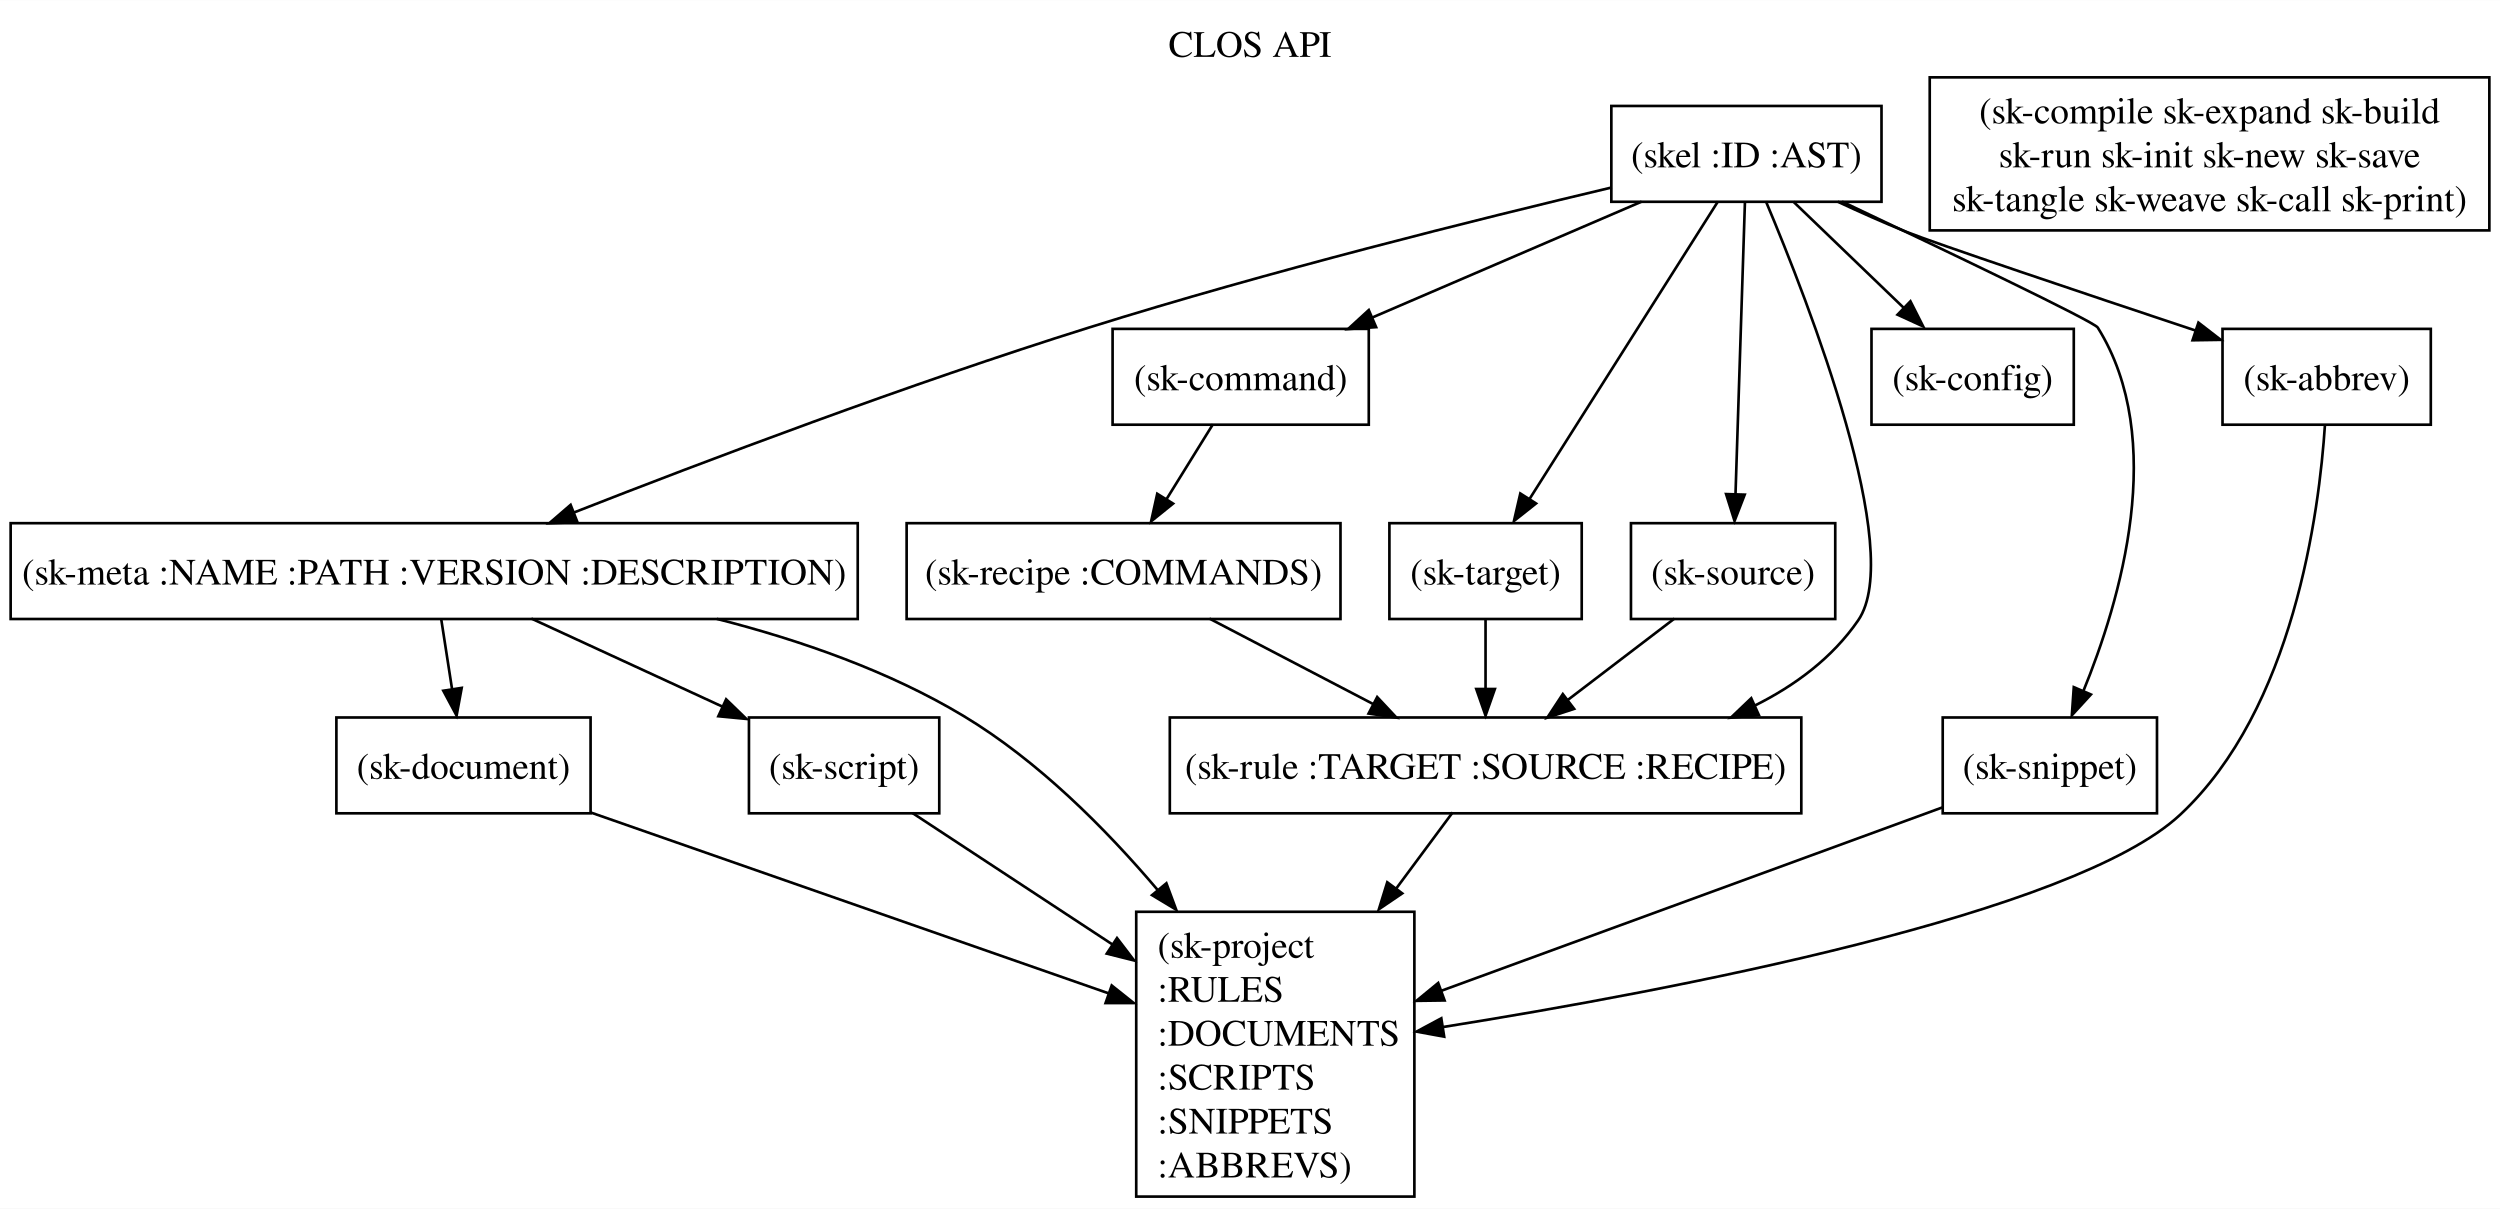
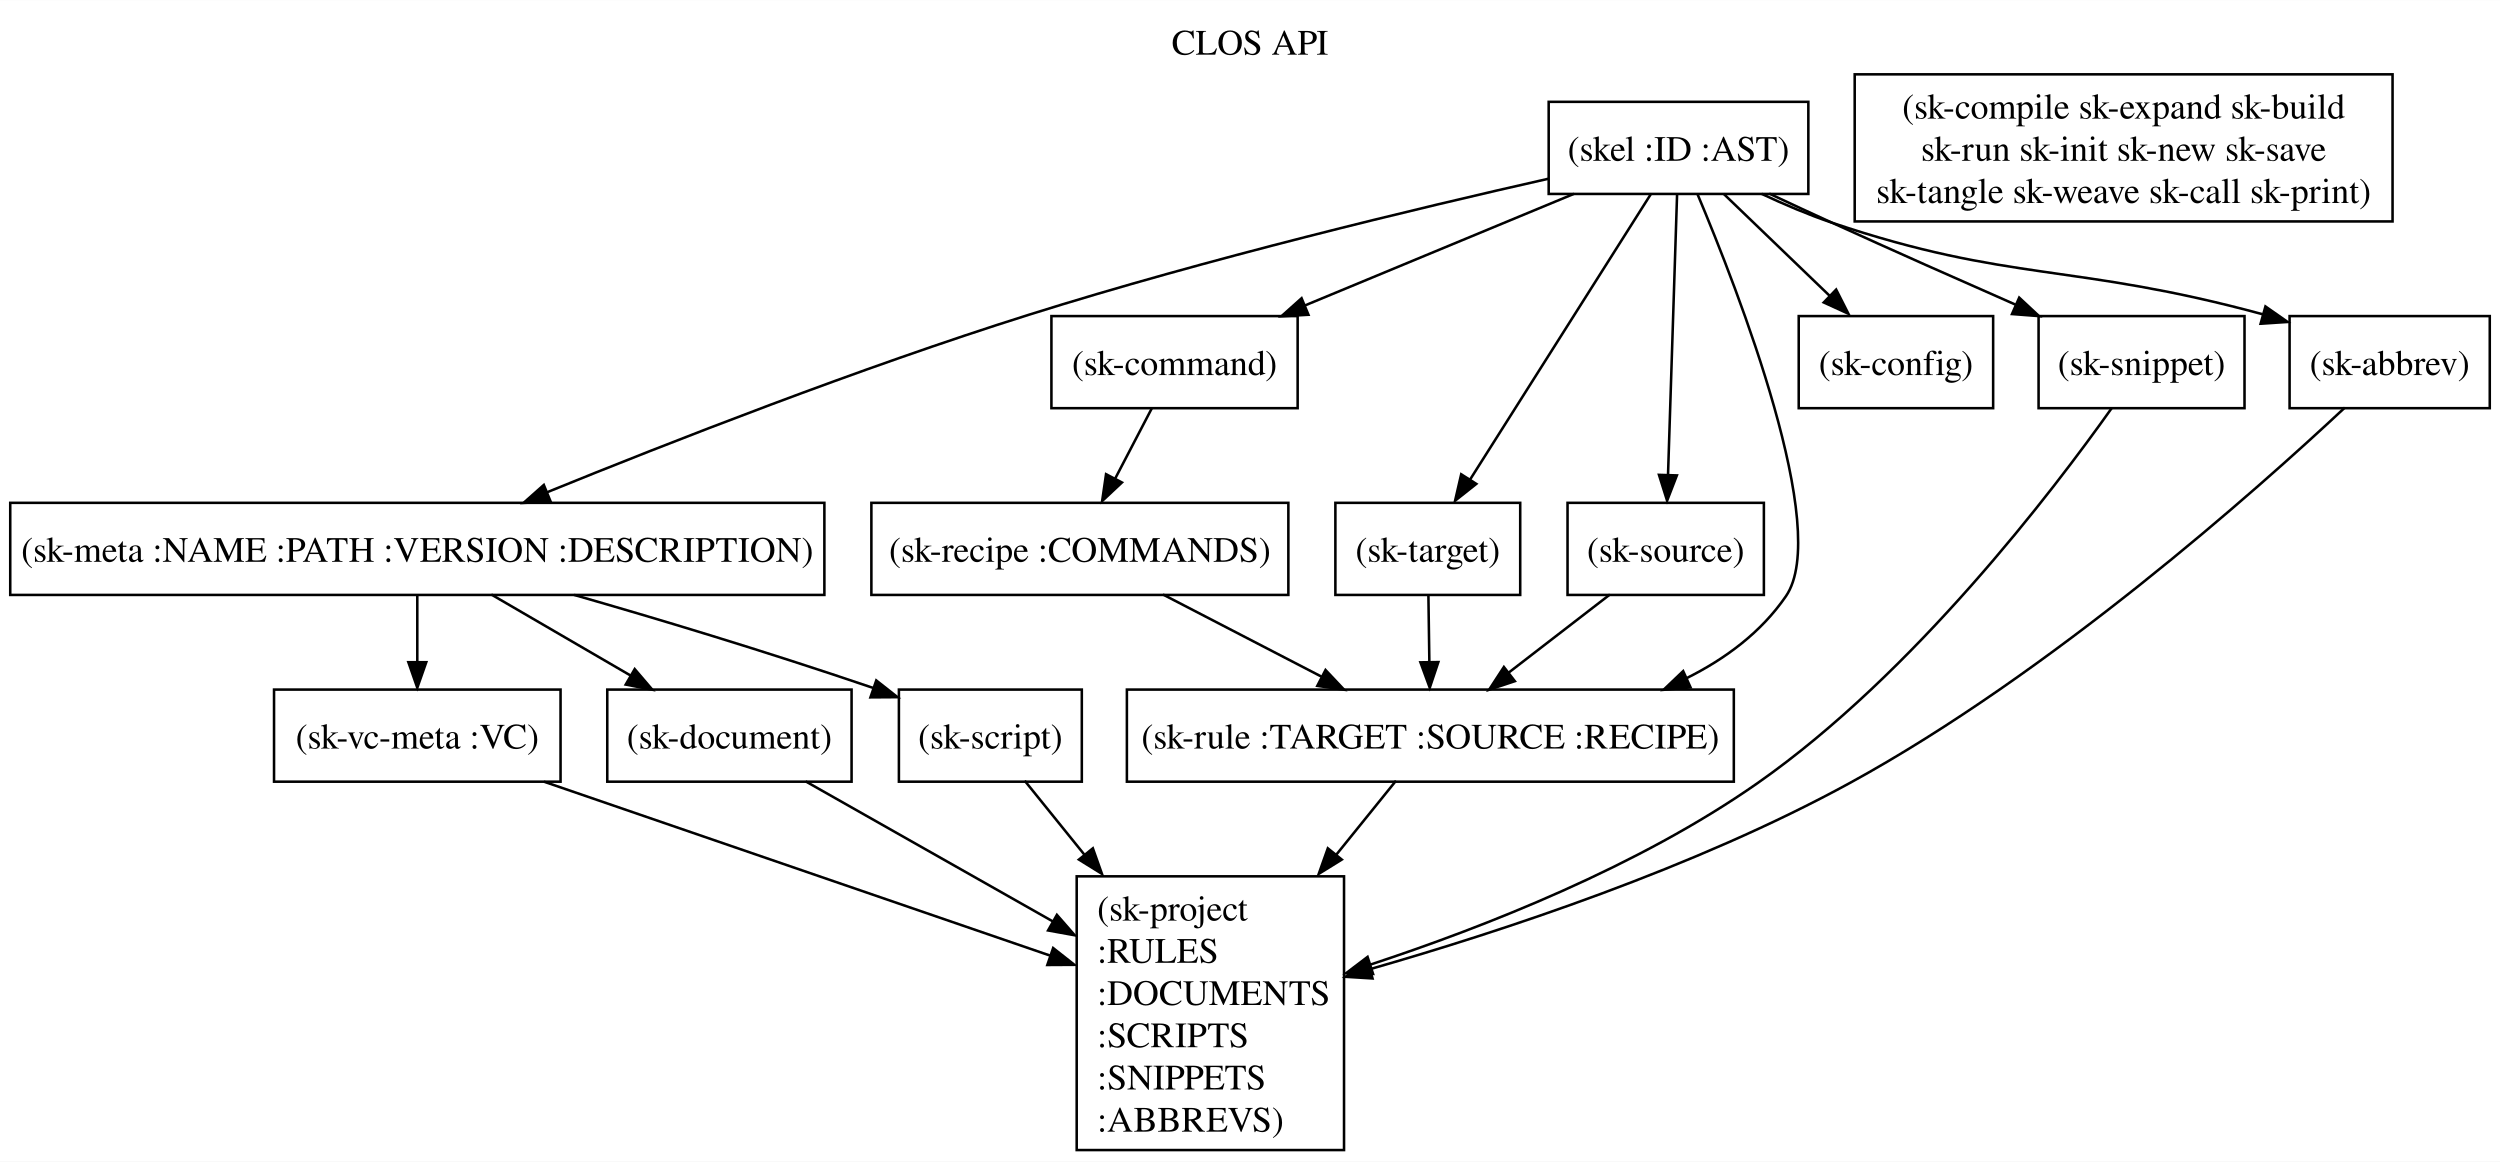
- <svg xmlns="http://www.w3.org/2000/svg" width="939pt" height="454pt" viewBox="0.00 0.00 939.25 454.00">
+ <svg xmlns="http://www.w3.org/2000/svg" width="977pt" height="454pt" viewBox="0.00 0.00 977.25 454.00">
  <g id="graph0" class="graph" transform="scale(1 1) rotate(0) translate(4 450)">
-     <polygon fill="white" stroke="none" points="-4,4 -4,-450 935.25,-450 935.25,4 -4,4" />
-     <text text-anchor="middle" x="465.62" y="-428.7" font-family="Times,serif" font-size="14.00">CLOS API</text>
+     <polygon fill="white" stroke="none" points="-4,4 -4,-450 973.25,-450 973.25,4 -4,4" />
+     <text text-anchor="middle" x="484.62" y="-428.7" font-family="Times,serif" font-size="14.00">CLOS API</text>
    <g id="node1" class="node">
      <polygon fill="none" stroke="black" points="601.38,-374.25 601.38,-410.25 702.88,-410.25 702.88,-374.25 601.38,-374.25" />
      <text text-anchor="middle" x="652.12" y="-387.2" font-family="Times,serif" font-size="14.00">(skel :ID :AST)</text>
    </g>
    <g id="node3" class="node">
      <polygon fill="none" stroke="black" points="0,-217.5 0,-253.5 318.25,-253.5 318.25,-217.5 0,-217.5" />
      <text text-anchor="middle" x="159.12" y="-230.45" font-family="Times,serif" font-size="14.00">(sk-meta :NAME :PATH :VERSION :DESCRIPTION)</text>
    </g>
    <g id="edge1" class="edge">
-       <path fill="none" stroke="black" d="M601.57,-379.64C551.36,-367.74 472.36,-348.06 405.12,-327 337.42,-305.8 260.94,-276.85 211.48,-257.46" />
-       <polygon fill="black" stroke="black" points="212.94,-253.88 202.35,-253.47 210.38,-260.39 212.94,-253.88" />
-     </g>
-     <g id="node4" class="node">
-       <polygon fill="none" stroke="black" points="414,-290.5 414,-326.5 510.25,-326.5 510.25,-290.5 414,-290.5" />
-       <text text-anchor="middle" x="462.12" y="-303.45" font-family="Times,serif" font-size="14.00">(sk-command)</text>
-     </g>
-     <g id="edge8" class="edge">
-       <path fill="none" stroke="black" d="M612.76,-374.31C583.33,-361.65 542.91,-344.26 511.35,-330.68" />
-       <polygon fill="black" stroke="black" points="513.01,-327.15 502.44,-326.42 510.25,-333.58 513.01,-327.15" />
+       <path fill="none" stroke="black" d="M601.53,-380.25C549.92,-368.6 467.76,-348.91 398.12,-327 332.08,-306.22 257.75,-277.14 209.77,-257.61" />
+       <polygon fill="black" stroke="black" points="211.23,-254.02 200.65,-253.47 208.58,-260.5 211.23,-254.02" />
    </g>
    <g id="node5" class="node">
+       <polygon fill="none" stroke="black" points="407,-290.5 407,-326.5 503.25,-326.5 503.25,-290.5 407,-290.5" />
+       <text text-anchor="middle" x="455.12" y="-303.45" font-family="Times,serif" font-size="14.00">(sk-command)</text>
+     </g>
+     <g id="edge9" class="edge">
+       <path fill="none" stroke="black" d="M611.31,-374.31C580.67,-361.6 538.53,-344.11 505.74,-330.51" />
+       <polygon fill="black" stroke="black" points="507.47,-327.02 496.89,-326.42 504.79,-333.48 507.47,-327.02" />
+     </g>
+     <g id="node6" class="node">
      <polygon fill="none" stroke="black" points="518,-217.5 518,-253.5 590.25,-253.5 590.25,-217.5 518,-217.5" />
      <text text-anchor="middle" x="554.12" y="-230.45" font-family="Times,serif" font-size="14.00">(sk-target)</text>
    </g>
-     <g id="edge5" class="edge">
+     <g id="edge6" class="edge">
      <path fill="none" stroke="black" d="M641.45,-374.39C624.37,-347.42 590.76,-294.35 570.58,-262.49" />
      <polygon fill="black" stroke="black" points="573.09,-260.91 564.79,-254.33 567.18,-264.66 573.09,-260.91" />
    </g>
-     <g id="node6" class="node">
+     <g id="node7" class="node">
      <polygon fill="none" stroke="black" points="608.75,-217.5 608.75,-253.5 685.5,-253.5 685.5,-217.5 608.75,-217.5" />
      <text text-anchor="middle" x="647.12" y="-230.45" font-family="Times,serif" font-size="14.00">(sk-source)</text>
    </g>
-     <g id="edge7" class="edge">
+     <g id="edge8" class="edge">
      <path fill="none" stroke="black" d="M651.58,-374.39C650.72,-347.88 649.05,-296.17 648.02,-264.15" />
      <polygon fill="black" stroke="black" points="651.49,-264.22 647.67,-254.33 644.49,-264.44 651.49,-264.22" />
    </g>
-     <g id="node8" class="node">
-       <polygon fill="none" stroke="black" points="435.5,-144.5 435.5,-180.5 672.75,-180.5 672.75,-144.5 435.5,-144.5" />
-       <text text-anchor="middle" x="554.12" y="-157.45" font-family="Times,serif" font-size="14.00">(sk-rule :TARGET :SOURCE :RECIPE)</text>
+     <g id="node9" class="node">
+       <polygon fill="none" stroke="black" points="436.5,-144.5 436.5,-180.5 673.75,-180.5 673.75,-144.5 436.5,-144.5" />
+       <text text-anchor="middle" x="555.12" y="-157.45" font-family="Times,serif" font-size="14.00">(sk-rule :TARGET :SOURCE :RECIPE)</text>
    </g>
-     <g id="edge6" class="edge">
-       <path fill="none" stroke="black" d="M659.44,-374.43C675.67,-335.95 711.9,-242.82 694.12,-217 684.41,-202.89 670.44,-192.5 655.03,-184.85" />
-       <polygon fill="black" stroke="black" points="656.83,-181.37 646.28,-180.43 653.94,-187.74 656.83,-181.37" />
+     <g id="edge7" class="edge">
+       <path fill="none" stroke="black" d="M659.44,-374.43C675.66,-335.96 711.87,-242.85 694.12,-217 684.43,-202.88 670.44,-192.48 655.03,-184.83" />
+       <polygon fill="black" stroke="black" points="656.84,-181.35 646.28,-180.41 653.95,-187.73 656.84,-181.35" />
    </g>
-     <g id="node11" class="node">
+     <g id="node12" class="node">
      <polygon fill="none" stroke="black" points="699.12,-290.5 699.12,-326.5 775.12,-326.5 775.12,-290.5 699.12,-290.5" />
      <text text-anchor="middle" x="737.12" y="-303.45" font-family="Times,serif" font-size="14.00">(sk-config)</text>
    </g>
-     <g id="edge2" class="edge">
+     <g id="edge3" class="edge">
      <path fill="none" stroke="black" d="M669.74,-374.31C681.93,-362.58 698.35,-346.79 711.92,-333.74" />
      <polygon fill="black" stroke="black" points="713.75,-336.87 718.54,-327.42 708.9,-331.83 713.75,-336.87" />
    </g>
-     <g id="node12" class="node">
-       <polygon fill="none" stroke="black" points="725.88,-144.5 725.88,-180.5 806.38,-180.5 806.38,-144.5 725.88,-144.5" />
-       <text text-anchor="middle" x="766.12" y="-157.45" font-family="Times,serif" font-size="14.00">(sk-snippet)</text>
-     </g>
-     <g id="edge3" class="edge">
-       <path fill="none" stroke="black" d="M688.04,-374.33C726.64,-356.07 782.71,-329.26 784.12,-327 810.47,-284.87 792.69,-224.48 778.59,-190.11" />
-       <polygon fill="black" stroke="black" points="781.55,-189.14 774.39,-181.33 775.12,-191.9 781.55,-189.14" />
-     </g>
    <g id="node13" class="node">
-       <polygon fill="none" stroke="black" points="831,-290.5 831,-326.5 909.25,-326.5 909.25,-290.5 831,-290.5" />
-       <text text-anchor="middle" x="870.12" y="-303.45" font-family="Times,serif" font-size="14.00">(sk-abbrev)</text>
+       <polygon fill="none" stroke="black" points="792.88,-290.5 792.88,-326.5 873.38,-326.5 873.38,-290.5 792.88,-290.5" />
+       <text text-anchor="middle" x="833.12" y="-303.45" font-family="Times,serif" font-size="14.00">(sk-snippet)</text>
    </g>
    <g id="edge4" class="edge">
-       <path fill="none" stroke="black" d="M686.41,-374.29C694.75,-370.39 703.69,-366.4 712.12,-363 722.58,-358.79 778.74,-339.91 821.15,-325.77" />
-       <polygon fill="black" stroke="black" points="821.95,-328.86 830.33,-322.38 819.74,-322.22 821.95,-328.86" />
+       <path fill="none" stroke="black" d="M687.59,-374.38C695.64,-370.6 704.16,-366.63 712.12,-363 735.77,-352.21 762.16,-340.5 784.24,-330.8" />
+       <polygon fill="black" stroke="black" points="785.31,-333.72 793.06,-326.49 782.49,-327.3 785.31,-333.72" />
+     </g>
+     <g id="node14" class="node">
+       <polygon fill="none" stroke="black" points="891,-290.5 891,-326.5 969.25,-326.5 969.25,-290.5 891,-290.5" />
+       <text text-anchor="middle" x="930.12" y="-303.45" font-family="Times,serif" font-size="14.00">(sk-abbrev)</text>
+     </g>
+     <g id="edge5" class="edge">
+       <path fill="none" stroke="black" d="M684.57,-374.3C693.35,-370.18 702.96,-366.08 712.12,-363 782.18,-339.44 805.85,-347.49 880.83,-327.12" />
+       <polygon fill="black" stroke="black" points="881.56,-330.27 890.24,-324.2 879.67,-323.53 881.56,-330.27" />
    </g>
    <g id="node2" class="node">
      <polygon fill="none" stroke="black" points="721,-363.5 721,-421 931.25,-421 931.25,-363.5 721,-363.5" />
      <text text-anchor="middle" x="826.12" y="-403.7" font-family="Times,serif" font-size="14.00">(sk-compile sk-expand sk-build</text>
      <text text-anchor="middle" x="826.12" y="-387.2" font-family="Times,serif" font-size="14.00">sk-run sk-init sk-new sk-save</text>
      <text text-anchor="middle" x="826.12" y="-370.7" font-family="Times,serif" font-size="14.00">sk-tangle sk-weave sk-call sk-print)</text>
    </g>
-     <g id="node9" class="node">
-       <polygon fill="none" stroke="black" points="122.38,-144.5 122.38,-180.5 217.88,-180.5 217.88,-144.5 122.38,-144.5" />
-       <text text-anchor="middle" x="170.12" y="-157.45" font-family="Times,serif" font-size="14.00">(sk-document)</text>
+     <g id="node4" class="node">
+       <polygon fill="none" stroke="black" points="103.12,-144.5 103.12,-180.5 215.12,-180.5 215.12,-144.5 103.12,-144.5" />
+       <text text-anchor="middle" x="159.12" y="-157.45" font-family="Times,serif" font-size="14.00">(sk-vc-meta :VC)</text>
+     </g>
+     <g id="edge2" class="edge">
+       <path fill="none" stroke="black" d="M159.12,-217.67C159.12,-209.72 159.12,-200.01 159.12,-191.02" />
+       <polygon fill="black" stroke="black" points="162.63,-191.21 159.12,-181.21 155.63,-191.21 162.63,-191.21" />
+     </g>
+     <g id="node10" class="node">
+       <polygon fill="none" stroke="black" points="233.38,-144.5 233.38,-180.5 328.88,-180.5 328.88,-144.5 233.38,-144.5" />
+       <text text-anchor="middle" x="281.12" y="-157.45" font-family="Times,serif" font-size="14.00">(sk-document)</text>
+     </g>
+     <g id="edge11" class="edge">
+       <path fill="none" stroke="black" d="M188.04,-217.67C204.33,-208.19 224.89,-196.23 242.54,-185.96" />
+       <polygon fill="black" stroke="black" points="244.11,-188.51 251,-180.45 240.59,-182.46 244.11,-188.51" />
+     </g>
+     <g id="node11" class="node">
+       <polygon fill="none" stroke="black" points="347.38,-144.5 347.38,-180.5 418.88,-180.5 418.88,-144.5 347.38,-144.5" />
+       <text text-anchor="middle" x="383.12" y="-157.45" font-family="Times,serif" font-size="14.00">(sk-script)</text>
+     </g>
+     <g id="edge12" class="edge">
+       <path fill="none" stroke="black" d="M220.41,-217.51C252.71,-208.24 293.15,-196.16 337.68,-181.02" />
+       <polygon fill="black" stroke="black" points="338.53,-184.08 346.85,-177.53 336.26,-177.46 338.53,-184.08" />
+     </g>
+     <g id="node15" class="node">
+       <polygon fill="none" stroke="black" points="416.88,-0.5 416.88,-107.5 521.38,-107.5 521.38,-0.5 416.88,-0.5" />
+       <text text-anchor="start" x="424.88" y="-90.2" font-family="Times,serif" font-size="14.00">(sk-project</text>
+       <text text-anchor="start" x="424.88" y="-73.7" font-family="Times,serif" font-size="14.00">:RULES</text>
+       <text text-anchor="start" x="424.88" y="-57.2" font-family="Times,serif" font-size="14.00">:DOCUMENTS</text>
+       <text text-anchor="start" x="424.88" y="-40.7" font-family="Times,serif" font-size="14.00">:SCRIPTS</text>
+       <text text-anchor="start" x="424.88" y="-24.2" font-family="Times,serif" font-size="14.00">:SNIPPETS</text>
+       <text text-anchor="start" x="424.88" y="-7.7" font-family="Times,serif" font-size="14.00">:ABBREVS)</text>
    </g>
    <g id="edge10" class="edge">
-       <path fill="none" stroke="black" d="M161.73,-217.67C162.96,-209.72 164.47,-200.01 165.86,-191.02" />
-       <polygon fill="black" stroke="black" points="169.46,-191.62 167.54,-181.21 162.55,-190.55 169.46,-191.62" />
+       <path fill="none" stroke="black" d="M208.59,-144.51C262.37,-126.03 348.43,-96.47 406.79,-76.41" />
+       <polygon fill="black" stroke="black" points="407.67,-79.47 415.99,-72.91 405.4,-72.85 407.67,-79.47" />
    </g>
-     <g id="node10" class="node">
-       <polygon fill="none" stroke="black" points="277.38,-144.5 277.38,-180.5 348.88,-180.5 348.88,-144.5 277.38,-144.5" />
-       <text text-anchor="middle" x="313.12" y="-157.45" font-family="Times,serif" font-size="14.00">(sk-script)</text>
-     </g>
-     <g id="edge11" class="edge">
-       <path fill="none" stroke="black" d="M195.62,-217.67C217.16,-207.74 244.61,-195.09 267.56,-184.51" />
-       <polygon fill="black" stroke="black" points="268.81,-187.33 276.42,-179.96 265.88,-180.97 268.81,-187.33" />
-     </g>
-     <g id="node14" class="node">
-       <polygon fill="none" stroke="black" points="422.88,-0.5 422.88,-107.5 527.38,-107.5 527.38,-0.5 422.88,-0.5" />
-       <text text-anchor="start" x="430.88" y="-90.2" font-family="Times,serif" font-size="14.00">(sk-project</text>
-       <text text-anchor="start" x="430.88" y="-73.7" font-family="Times,serif" font-size="14.00">:RULES</text>
-       <text text-anchor="start" x="430.88" y="-57.2" font-family="Times,serif" font-size="14.00">:DOCUMENTS</text>
-       <text text-anchor="start" x="430.88" y="-40.7" font-family="Times,serif" font-size="14.00">:SCRIPTS</text>
-       <text text-anchor="start" x="430.88" y="-24.2" font-family="Times,serif" font-size="14.00">:SNIPPETS</text>
-       <text text-anchor="start" x="430.88" y="-7.7" font-family="Times,serif" font-size="14.00">:ABBREVS)</text>
-     </g>
-     <g id="edge9" class="edge">
-       <path fill="none" stroke="black" d="M265.3,-217.55C296.67,-209.55 330.09,-197.9 358.12,-181 385.91,-164.25 411.19,-139.01 431.09,-115.51" />
-       <polygon fill="black" stroke="black" points="434.21,-118.22 437.9,-108.29 428.82,-113.76 434.21,-118.22" />
-     </g>
-     <g id="node7" class="node">
+     <g id="node8" class="node">
      <polygon fill="none" stroke="black" points="336.62,-217.5 336.62,-253.5 499.62,-253.5 499.62,-217.5 336.62,-217.5" />
      <text text-anchor="middle" x="418.12" y="-230.45" font-family="Times,serif" font-size="14.00">(sk-recipe :COMMANDS)</text>
    </g>
+     <g id="edge21" class="edge">
+       <path fill="none" stroke="black" d="M446.36,-290.67C442.03,-282.36 436.7,-272.14 431.84,-262.83" />
+       <polygon fill="black" stroke="black" points="434.56,-261.46 426.83,-254.21 428.35,-264.69 434.56,-261.46" />
+     </g>
+     <g id="edge18" class="edge">
+       <path fill="none" stroke="black" d="M554.36,-217.67C554.47,-209.72 554.61,-200.01 554.74,-191.02" />
+       <polygon fill="black" stroke="black" points="558.25,-191.25 554.89,-181.21 551.25,-191.15 558.25,-191.25" />
+     </g>
+     <g id="edge19" class="edge">
+       <path fill="none" stroke="black" d="M625.32,-217.67C613.49,-208.54 598.68,-197.11 585.71,-187.11" />
+       <polygon fill="black" stroke="black" points="588.15,-183.79 578.09,-180.45 583.87,-189.33 588.15,-183.79" />
+     </g>
    <g id="edge20" class="edge">
-       <path fill="none" stroke="black" d="M451.7,-290.67C446.49,-282.27 440.08,-271.92 434.26,-262.53" />
-       <polygon fill="black" stroke="black" points="436.72,-260.86 428.48,-254.21 430.77,-264.55 436.72,-260.86" />
+       <path fill="none" stroke="black" d="M450.59,-217.67C469.22,-208.02 492.83,-195.79 512.89,-185.39" />
+       <polygon fill="black" stroke="black" points="514.15,-188.16 521.42,-180.45 510.93,-181.95 514.15,-188.16" />
+     </g>
+     <g id="edge13" class="edge">
+       <path fill="none" stroke="black" d="M541.69,-144.86C535.14,-136.75 526.81,-126.44 518.16,-115.72" />
+       <polygon fill="black" stroke="black" points="520.5,-114.05 511.5,-108.47 515.05,-118.45 520.5,-114.05" />
+     </g>
+     <g id="edge15" class="edge">
+       <path fill="none" stroke="black" d="M310.91,-144.62C336.83,-129.94 375.22,-108.2 407.69,-89.8" />
+       <polygon fill="black" stroke="black" points="409.14,-92.44 416.11,-84.46 405.69,-86.35 409.14,-92.44" />
+     </g>
+     <g id="edge14" class="edge">
+       <path fill="none" stroke="black" d="M396.56,-144.86C403.11,-136.75 411.44,-126.44 420.09,-115.72" />
+       <polygon fill="black" stroke="black" points="423.2,-118.45 426.75,-108.47 417.75,-114.05 423.2,-118.45" />
+     </g>
+     <g id="edge16" class="edge">
+       <path fill="none" stroke="black" d="M821.58,-290.67C798.63,-258.3 744.17,-186.78 683.12,-144 636.6,-111.4 576.31,-87.69 531.58,-72.97" />
+       <polygon fill="black" stroke="black" points="532.73,-69.35 522.14,-69.61 530.58,-76.01 532.73,-69.35" />
    </g>
    <g id="edge17" class="edge">
-       <path fill="none" stroke="black" d="M554.12,-217.67C554.12,-209.72 554.12,-200.01 554.12,-191.02" />
-       <polygon fill="black" stroke="black" points="557.63,-191.21 554.12,-181.21 550.63,-191.21 557.63,-191.21" />
-     </g>
-     <g id="edge18" class="edge">
-       <path fill="none" stroke="black" d="M625.09,-217.67C613.13,-208.54 598.15,-197.11 585.04,-187.11" />
-       <polygon fill="black" stroke="black" points="587.4,-183.74 577.33,-180.45 583.15,-189.3 587.4,-183.74" />
-     </g>
-     <g id="edge19" class="edge">
-       <path fill="none" stroke="black" d="M450.36,-217.67C468.77,-208.06 492.07,-195.9 511.93,-185.53" />
-       <polygon fill="black" stroke="black" points="513.41,-188.18 520.65,-180.45 510.17,-181.98 513.41,-188.18" />
-     </g>
-     <g id="edge12" class="edge">
-       <path fill="none" stroke="black" d="M541.78,-144.86C535.82,-136.83 528.27,-126.64 520.4,-116.03" />
-       <polygon fill="black" stroke="black" points="522.82,-114.42 514.05,-108.47 517.19,-118.59 522.82,-114.42" />
-     </g>
-     <g id="edge14" class="edge">
-       <path fill="none" stroke="black" d="M217.78,-144.86C270.33,-126.51 355.08,-96.92 412.85,-76.74" />
-       <polygon fill="black" stroke="black" points="413.67,-79.82 421.95,-73.22 411.36,-73.21 413.67,-79.82" />
-     </g>
-     <g id="edge13" class="edge">
-       <path fill="none" stroke="black" d="M338.79,-144.62C358.99,-131.35 387.96,-112.3 414.02,-95.17" />
-       <polygon fill="black" stroke="black" points="415.66,-97.63 422.09,-89.21 411.81,-91.78 415.66,-97.63" />
-     </g>
-     <g id="edge15" class="edge">
-       <path fill="none" stroke="black" d="M725.97,-146.8C677.14,-128.93 594.18,-98.57 537.13,-77.69" />
-       <polygon fill="black" stroke="black" points="538.74,-74.19 528.14,-74.04 536.33,-80.76 538.74,-74.19" />
-     </g>
-     <g id="edge16" class="edge">
-       <path fill="none" stroke="black" d="M869.5,-290.61C867.33,-257.48 857.7,-183.75 815.12,-144 775.19,-106.71 624.73,-78.04 537.94,-64.18" />
-       <polygon fill="black" stroke="black" points="538.58,-60.58 528.16,-62.48 537.5,-67.49 538.58,-60.58" />
+       <path fill="none" stroke="black" d="M912.6,-290.72C878.09,-258.43 797.79,-187.04 719.12,-144 658.63,-110.9 583.4,-86.08 531.36,-71.17" />
+       <polygon fill="black" stroke="black" points="532.52,-67.58 521.94,-68.23 530.62,-74.32 532.52,-67.58" />
    </g>
  </g>
</svg>
